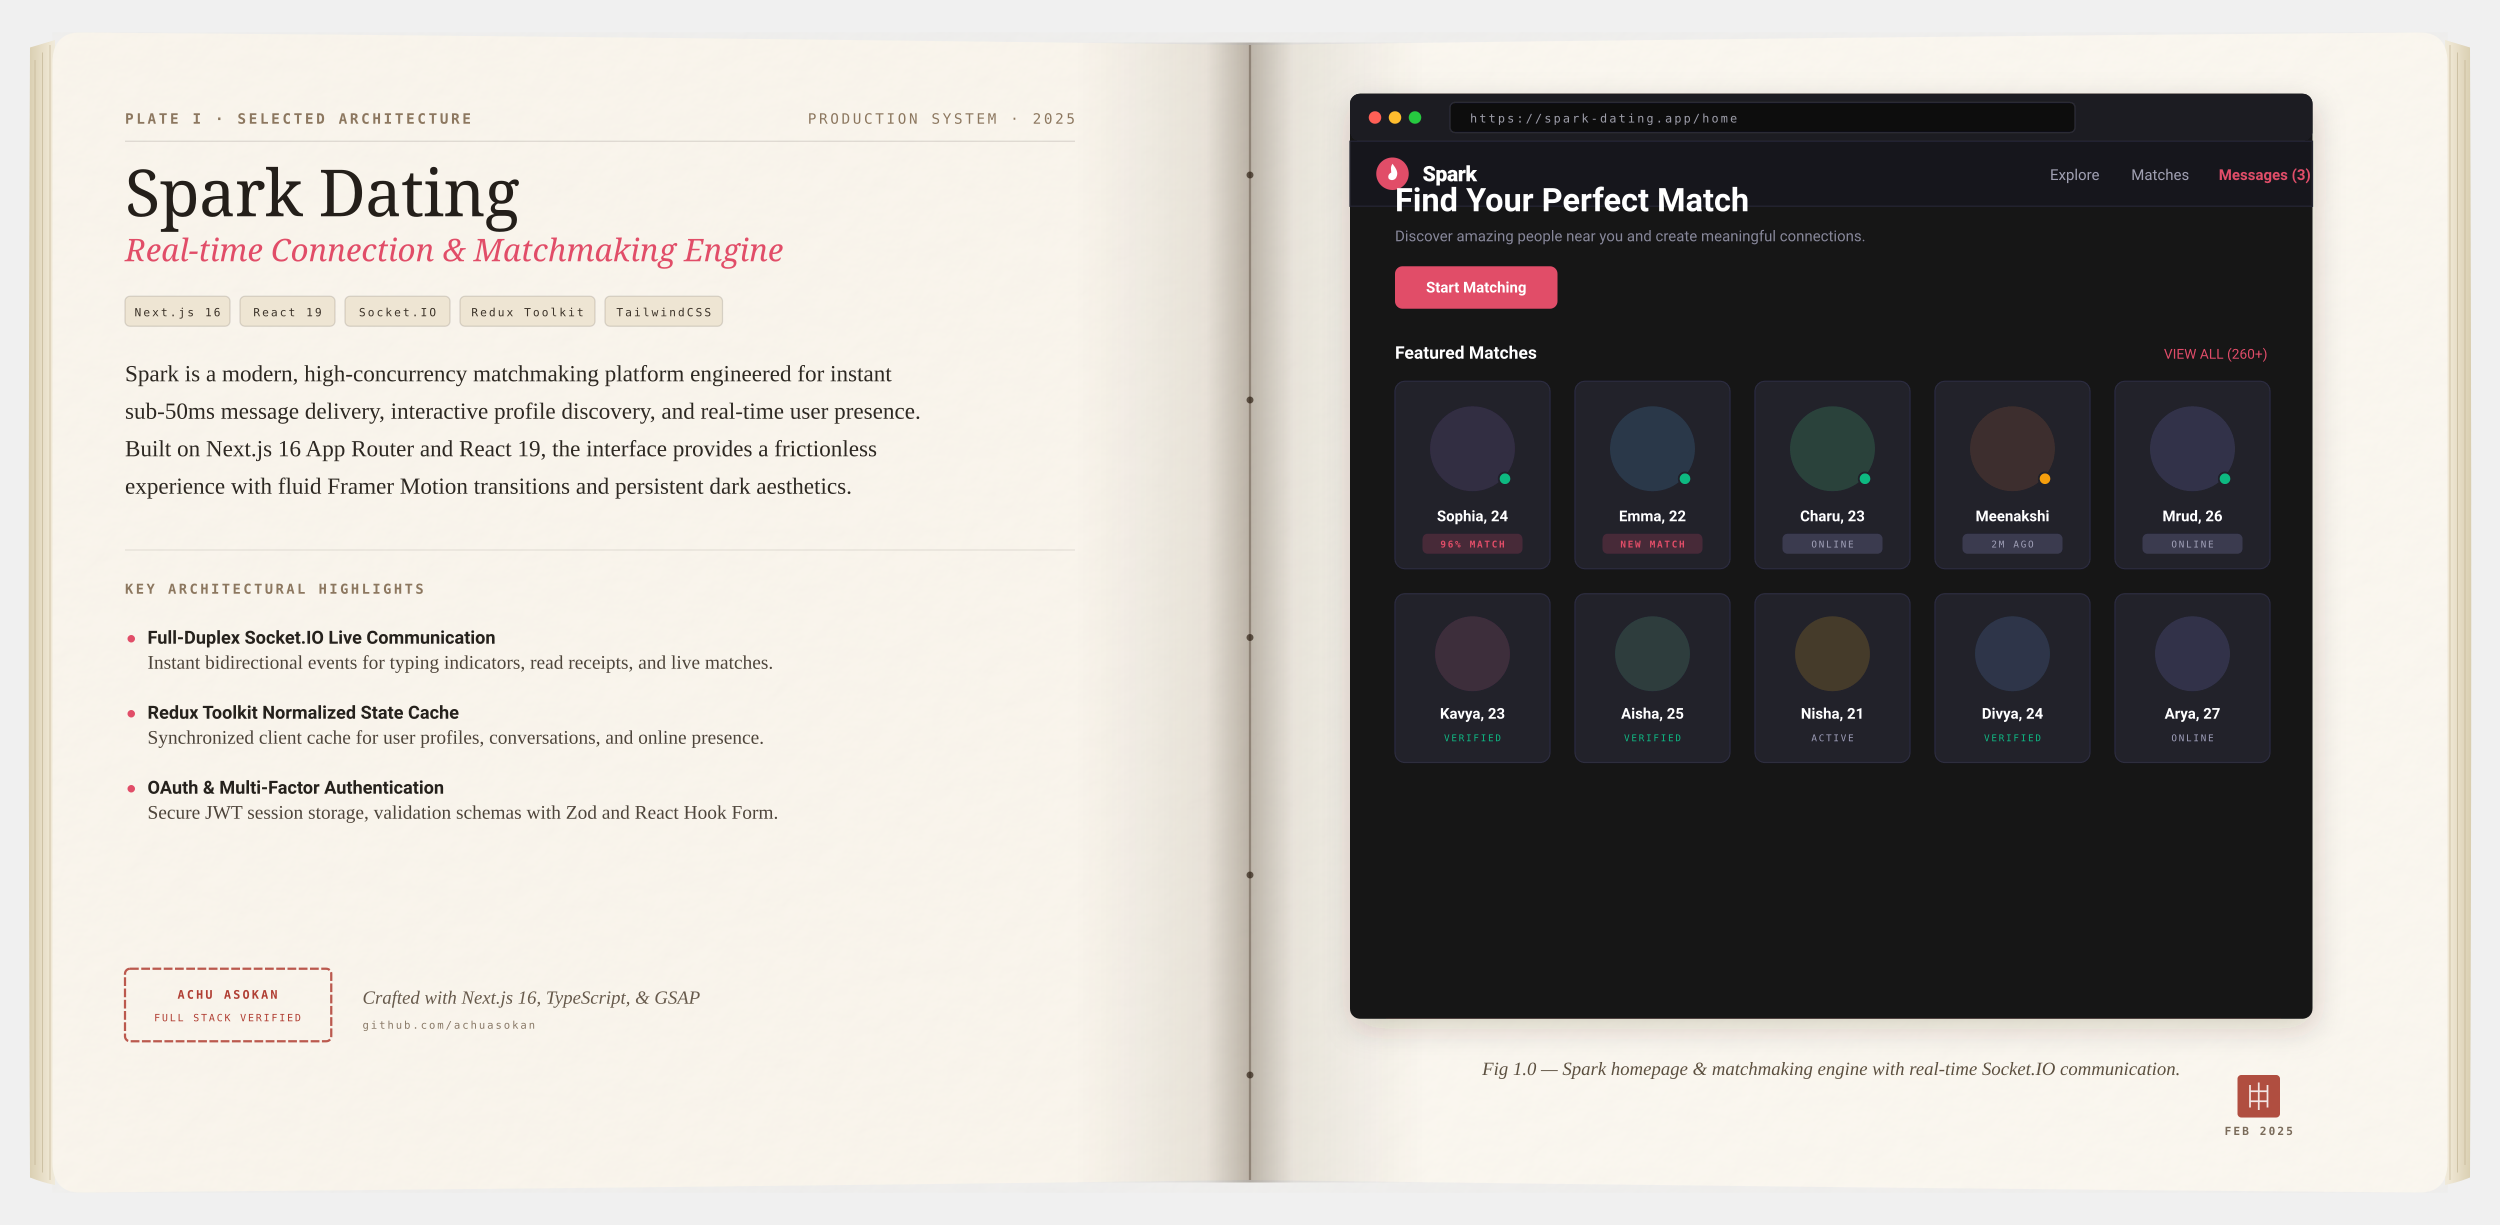
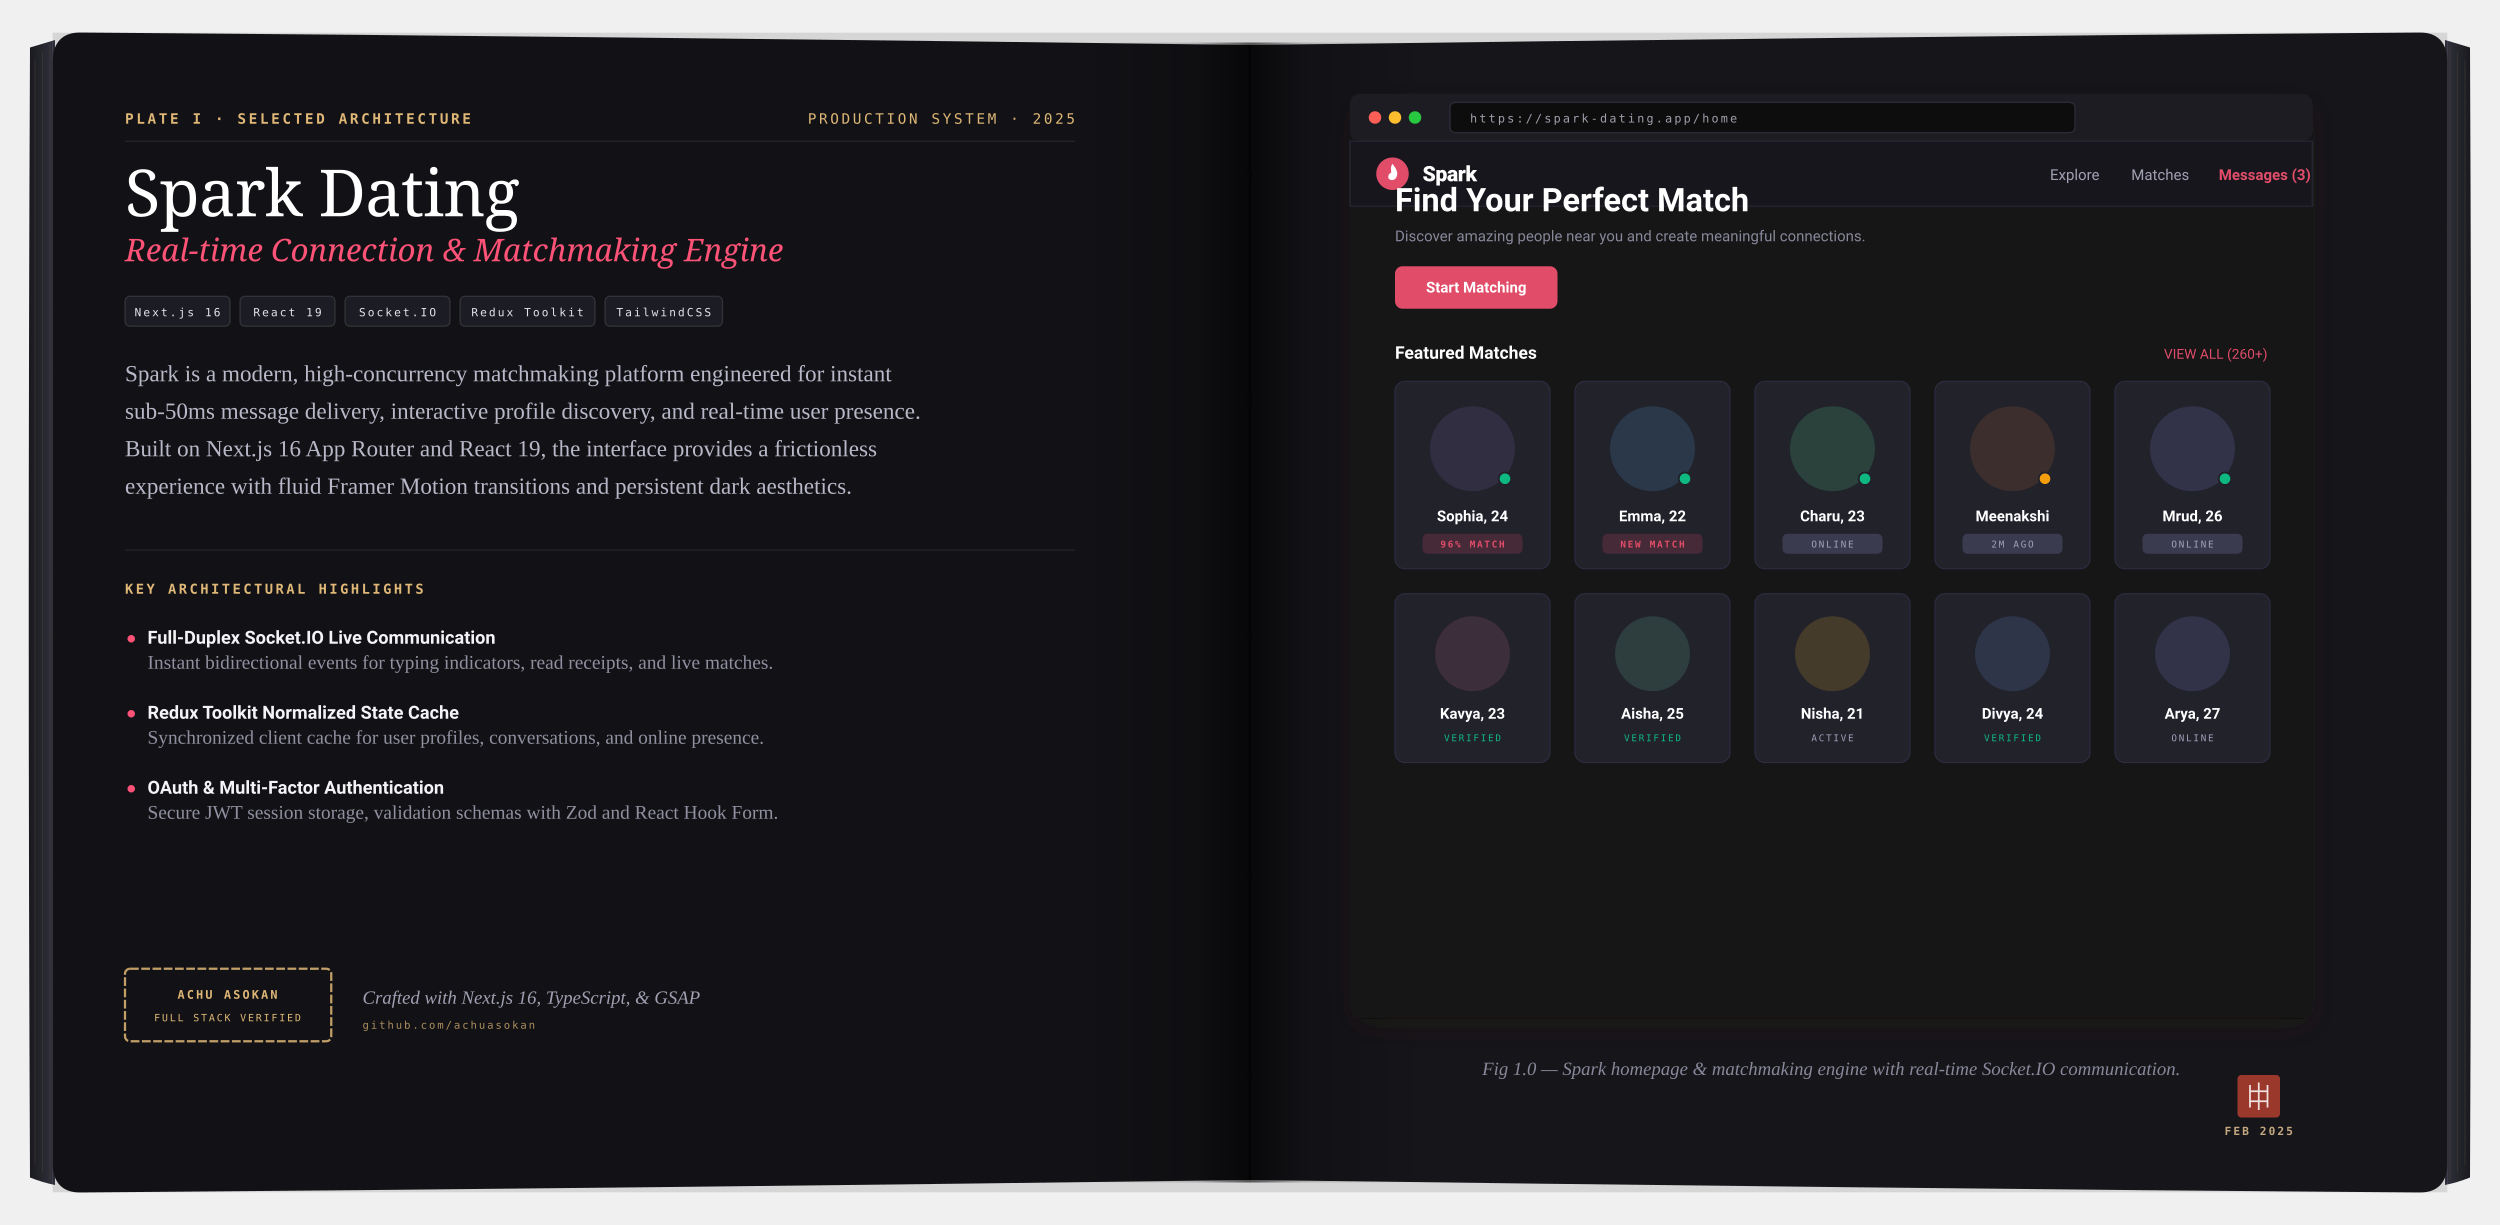
<svg xmlns="http://www.w3.org/2000/svg" viewBox="0 0 2000 980" width="2000" height="980">
  <defs>
    <filter id="paper-grain" x="0" y="0" width="100%" height="100%">
      <feTurbulence type="fractalNoise" baseFrequency="0.04" numOctaves="4" result="noise" />
      <feDiffuseLighting in="noise" lighting-color="#fffdf7" surfaceScale="1.1" result="light">
        <feDistantLight azimuth="65" elevation="55" />
      </feDiffuseLighting>
      <feBlend mode="multiply" in="SourceGraphic" in2="light" />
    </filter>
    <filter id="mounted-shadow" x="-5%" y="-5%" width="112%" height="114%">
      <feDropShadow dx="2" dy="8" stdDeviation="12" flood-color="#3c2c19" flood-opacity="0.18" />
    </filter>
    <linearGradient id="spine-crease-left" x1="0%" y1="0%" x2="100%" y2="0%">
-       <stop offset="0%" stop-color="#342410" stop-opacity="0" />
-       <stop offset="75%" stop-color="#342410" stop-opacity="0.09" />
-       <stop offset="100%" stop-color="#342410" stop-opacity="0.32" />
+       <stop offset="0%" stop-color="#000000" stop-opacity="0" />
+       <stop offset="70%" stop-color="#000000" stop-opacity="0.18" />
+       <stop offset="100%" stop-color="#000000" stop-opacity="0.6" />
    </linearGradient>
    <linearGradient id="spine-crease-right" x1="0%" y1="0%" x2="100%" y2="0%">
-       <stop offset="0%" stop-color="#342410" stop-opacity="0.32" />
-       <stop offset="25%" stop-color="#342410" stop-opacity="0.09" />
-       <stop offset="100%" stop-color="#342410" stop-opacity="0" />
+       <stop offset="0%" stop-color="#000000" stop-opacity="0.6" />
+       <stop offset="30%" stop-color="#000000" stop-opacity="0.18" />
+       <stop offset="100%" stop-color="#000000" stop-opacity="0" />
    </linearGradient>
    <linearGradient id="stack-edge-left" x1="0%" y1="0%" x2="100%" y2="0%">
-       <stop offset="0%" stop-color="#d6caa9" />
-       <stop offset="60%" stop-color="#e8dec6" />
-       <stop offset="100%" stop-color="#f2ebd7" />
+       <stop offset="0%" stop-color="#0e0e13" />
+       <stop offset="60%" stop-color="#1e1e27" />
+       <stop offset="100%" stop-color="#2a2a38" />
    </linearGradient>
    <linearGradient id="stack-edge-right" x1="0%" y1="0%" x2="100%" y2="0%">
-       <stop offset="0%" stop-color="#f2ebd7" />
-       <stop offset="40%" stop-color="#e8dec6" />
-       <stop offset="100%" stop-color="#d6caa9" />
+       <stop offset="0%" stop-color="#2a2a38" />
+       <stop offset="40%" stop-color="#1e1e27" />
+       <stop offset="100%" stop-color="#0e0e13" />
    </linearGradient>
  </defs>
  <style>
    .serif-display { font-family: "Instrument Serif", Georgia, serif; }
    .serif-body { font-family: "Newsreader", "Times New Roman", Georgia, serif; }
    .mono-caps { font-family: ui-monospace, SFMono-Regular, Menlo, monospace; text-transform: uppercase; letter-spacing: 0.18em; }
    .sans { font-family: -apple-system, BlinkMacSystemFont, "Segoe UI", Roboto, sans-serif; }
  </style>
-   <path d="M 24 38 Q 22 490 24 942 Q 34 946 44 948 L 44 32 Q 34 35 24 38 Z" fill="url(#stack-edge-left)" opacity="0.9" />
-   <line x1="28" y1="48" x2="28" y2="932" stroke="#bdae8c" stroke-width="0.8" opacity="0.6" />
-   <line x1="34" y1="42" x2="34" y2="938" stroke="#bdae8c" stroke-width="0.8" opacity="0.6" />
-   <line x1="40" y1="36" x2="40" y2="944" stroke="#bdae8c" stroke-width="0.8" opacity="0.6" />
-   <path d="M 1976 38 Q 1978 490 1976 942 Q 1966 946 1956 948 L 1956 32 Q 1966 35 1976 38 Z" fill="url(#stack-edge-right)" opacity="0.9" />
-   <line x1="1972" y1="48" x2="1972" y2="932" stroke="#bdae8c" stroke-width="0.8" opacity="0.6" />
-   <line x1="1966" y1="42" x2="1966" y2="938" stroke="#bdae8c" stroke-width="0.8" opacity="0.6" />
-   <line x1="1960" y1="36" x2="1960" y2="944" stroke="#bdae8c" stroke-width="0.8" opacity="0.6" />
-   <path d="M 64 26            C 50 26, 42 34, 42 50            L 42 930            C 42 946, 50 954, 64 954            C 340 952, 700 948, 1000 944            L 1000 36            C 700 32, 340 28, 64 26 Z" fill="#fbf7ee" />
-   <path d="M 1000 36            C 1300 32, 1660 28, 1936 26            C 1950 26, 1958 34, 1958 50            L 1958 930            C 1958 946, 1950 954, 1936 954            C 1660 952, 1300 948, 1000 944 Z" fill="#fdf9f2" />
-   <rect x="42" y="26" width="1916" height="928" fill="#fcf8f0" opacity="0.15" filter="url(#paper-grain)" />
+   <path d="M 24 38 Q 22 490 24 942 Q 34 946 44 948 L 44 32 Q 34 35 24 38 Z" fill="url(#stack-edge-left)" opacity="0.95" />
+   <line x1="28" y1="48" x2="28" y2="932" stroke="#4a4032" stroke-width="0.8" opacity="0.5" />
+   <line x1="34" y1="42" x2="34" y2="938" stroke="#4a4032" stroke-width="0.8" opacity="0.5" />
+   <line x1="40" y1="36" x2="40" y2="944" stroke="#4a4032" stroke-width="0.8" opacity="0.5" />
+   <path d="M 1976 38 Q 1978 490 1976 942 Q 1966 946 1956 948 L 1956 32 Q 1966 35 1976 38 Z" fill="url(#stack-edge-right)" opacity="0.95" />
+   <line x1="1972" y1="48" x2="1972" y2="932" stroke="#4a4032" stroke-width="0.8" opacity="0.5" />
+   <line x1="1966" y1="42" x2="1966" y2="938" stroke="#4a4032" stroke-width="0.8" opacity="0.5" />
+   <line x1="1960" y1="36" x2="1960" y2="944" stroke="#4a4032" stroke-width="0.8" opacity="0.5" />
+   <path d="M 64 26            C 50 26, 42 34, 42 50            L 42 930            C 42 946, 50 954, 64 954            C 340 952, 700 948, 1000 944            L 1000 36            C 700 32, 340 28, 64 26 Z" fill="#121217" />
+   <path d="M 1000 36            C 1300 32, 1660 28, 1936 26            C 1950 26, 1958 34, 1958 50            L 1958 930            C 1958 946, 1950 954, 1936 954            C 1660 952, 1300 948, 1000 944 Z" fill="#15151b" />
+   <rect x="42" y="26" width="1916" height="928" fill="#0b0b0f" opacity="0.12" filter="url(#paper-grain)" />
  <rect x="860" y="34" width="140" height="912" fill="url(#spine-crease-left)" />
  <rect x="1000" y="34" width="140" height="912" fill="url(#spine-crease-right)" />
-   <line x1="1000" y1="36" x2="1000" y2="944" stroke="#322212" stroke-opacity="0.32" stroke-width="1.8" />
-   <circle cx="1000" cy="140" r="2.8" fill="#25170b" opacity="0.65" />
-   <circle cx="1000" cy="320" r="2.8" fill="#25170b" opacity="0.65" />
-   <circle cx="1000" cy="510" r="2.8" fill="#25170b" opacity="0.65" />
-   <circle cx="1000" cy="700" r="2.8" fill="#25170b" opacity="0.65" />
-   <circle cx="1000" cy="860" r="2.8" fill="#25170b" opacity="0.65" />
+   <line x1="1000" y1="36" x2="1000" y2="944" stroke="#000000" stroke-opacity="0.6" stroke-width="1.8" />
+   <circle cx="1000" cy="140" r="2.8" fill="#050508" opacity="0.9" />
+   <circle cx="1000" cy="320" r="2.8" fill="#050508" opacity="0.9" />
+   <circle cx="1000" cy="510" r="2.8" fill="#050508" opacity="0.9" />
+   <circle cx="1000" cy="700" r="2.8" fill="#050508" opacity="0.9" />
+   <circle cx="1000" cy="860" r="2.8" fill="#050508" opacity="0.9" />
  <g transform="translate(100, 75)">
-     <text x="0" y="24" class="mono-caps" font-size="11.5" fill="#8c775f" font-weight="600">PLATE I · SELECTED ARCHITECTURE</text>
-     <text x="760" y="24" class="mono-caps" font-size="11.5" fill="#8c775f" text-anchor="end">PRODUCTION SYSTEM · 2025</text>
-     <line x1="0" y1="38" x2="760" y2="38" stroke="#2b2721" stroke-opacity="0.14" stroke-width="1" />
-     <text x="0" y="98" class="serif-display" font-size="52" fill="#241f1a" letter-spacing="-0.01em">Spark Dating</text>
-     <text x="0" y="134" class="serif-display" font-style="italic" font-size="25" fill="#e14d68">Real-time Connection &amp; Matchmaking Engine</text>
+     <text x="0" y="24" class="mono-caps" font-size="11.5" fill="#dfb776" font-weight="600">PLATE I · SELECTED ARCHITECTURE</text>
+     <text x="760" y="24" class="mono-caps" font-size="11.5" fill="#dfb776" text-anchor="end">PRODUCTION SYSTEM · 2025</text>
+     <line x1="0" y1="38" x2="760" y2="38" stroke="#ffffff" stroke-opacity="0.09" stroke-width="1" />
+     <text x="0" y="98" class="serif-display" font-size="52" fill="#ffffff" letter-spacing="-0.01em">Spark Dating</text>
+     <text x="0" y="134" class="serif-display" font-style="italic" font-size="25" fill="#ff5277">Real-time Connection &amp; Matchmaking Engine</text>
    <g transform="translate(0, 162)">
-       <rect x="0" y="0" width="84" height="24" rx="4" fill="#eee5d3" stroke="#2b2721" stroke-opacity="0.15" />
-       <text x="42" y="16" class="mono-caps" font-size="9" fill="#3b3228" text-anchor="middle">Next.js 16</text>
-       <rect x="92" y="0" width="76" height="24" rx="4" fill="#eee5d3" stroke="#2b2721" stroke-opacity="0.15" />
-       <text x="130" y="16" class="mono-caps" font-size="9" fill="#3b3228" text-anchor="middle">React 19</text>
-       <rect x="176" y="0" width="84" height="24" rx="4" fill="#eee5d3" stroke="#2b2721" stroke-opacity="0.15" />
-       <text x="218" y="16" class="mono-caps" font-size="9" fill="#3b3228" text-anchor="middle">Socket.IO</text>
-       <rect x="268" y="0" width="108" height="24" rx="4" fill="#eee5d3" stroke="#2b2721" stroke-opacity="0.15" />
-       <text x="322" y="16" class="mono-caps" font-size="9" fill="#3b3228" text-anchor="middle">Redux Toolkit</text>
-       <rect x="384" y="0" width="94" height="24" rx="4" fill="#eee5d3" stroke="#2b2721" stroke-opacity="0.15" />
-       <text x="431" y="16" class="mono-caps" font-size="9" fill="#3b3228" text-anchor="middle">TailwindCSS</text>
-     </g>
-     <g transform="translate(0, 230)" class="serif-body" font-size="18.5" fill="#2d2822">
+       <rect x="0" y="0" width="84" height="24" rx="4" fill="#1c1c24" stroke="#ffffff" stroke-opacity="0.12" />
+       <text x="42" y="16" class="mono-caps" font-size="9" fill="#e4e4eb" text-anchor="middle">Next.js 16</text>
+       <rect x="92" y="0" width="76" height="24" rx="4" fill="#1c1c24" stroke="#ffffff" stroke-opacity="0.12" />
+       <text x="130" y="16" class="mono-caps" font-size="9" fill="#e4e4eb" text-anchor="middle">React 19</text>
+       <rect x="176" y="0" width="84" height="24" rx="4" fill="#1c1c24" stroke="#ffffff" stroke-opacity="0.12" />
+       <text x="218" y="16" class="mono-caps" font-size="9" fill="#e4e4eb" text-anchor="middle">Socket.IO</text>
+       <rect x="268" y="0" width="108" height="24" rx="4" fill="#1c1c24" stroke="#ffffff" stroke-opacity="0.12" />
+       <text x="322" y="16" class="mono-caps" font-size="9" fill="#e4e4eb" text-anchor="middle">Redux Toolkit</text>
+       <rect x="384" y="0" width="94" height="24" rx="4" fill="#1c1c24" stroke="#ffffff" stroke-opacity="0.12" />
+       <text x="431" y="16" class="mono-caps" font-size="9" fill="#e4e4eb" text-anchor="middle">TailwindCSS</text>
+     </g>
+     <g transform="translate(0, 230)" class="serif-body" font-size="18.5" fill="#b8b8c8">
      <text x="0" y="0" line-height="1.65">Spark is a modern, high-concurrency matchmaking platform engineered for instant</text>
      <text x="0" y="30">sub-50ms message delivery, interactive profile discovery, and real-time user presence.</text>
      <text x="0" y="60">Built on Next.js 16 App Router and React 19, the interface provides a frictionless</text>
      <text x="0" y="90">experience with fluid Framer Motion transitions and persistent dark aesthetics.</text>
    </g>
-     <line x1="0" y1="365" x2="760" y2="365" stroke="#2b2721" stroke-opacity="0.1" stroke-width="1" />
+     <line x1="0" y1="365" x2="760" y2="365" stroke="#ffffff" stroke-opacity="0.08" stroke-width="1" />
    <g transform="translate(0, 400)">
-       <text x="0" y="0" class="mono-caps" font-size="11" fill="#8c775f" font-weight="600">KEY ARCHITECTURAL HIGHLIGHTS</text>
+       <text x="0" y="0" class="mono-caps" font-size="11" fill="#dfb776" font-weight="600">KEY ARCHITECTURAL HIGHLIGHTS</text>
      <g transform="translate(0, 28)">
-         <circle cx="5" cy="8" r="3" fill="#e14d68" />
-         <text x="18" y="12" class="sans" font-size="14.5" font-weight="600" fill="#25211c">Full-Duplex Socket.IO Live Communication</text>
-         <text x="18" y="32" class="serif-body" font-size="15.5" fill="#4d443a">Instant bidirectional events for typing indicators, read receipts, and live matches.</text>
+         <circle cx="5" cy="8" r="3" fill="#ff5277" />
+         <text x="18" y="12" class="sans" font-size="14.5" font-weight="600" fill="#f4f4f7">Full-Duplex Socket.IO Live Communication</text>
+         <text x="18" y="32" class="serif-body" font-size="15.5" fill="#9090a0">Instant bidirectional events for typing indicators, read receipts, and live matches.</text>
      </g>
      <g transform="translate(0, 88)">
-         <circle cx="5" cy="8" r="3" fill="#e14d68" />
-         <text x="18" y="12" class="sans" font-size="14.5" font-weight="600" fill="#25211c">Redux Toolkit Normalized State Cache</text>
-         <text x="18" y="32" class="serif-body" font-size="15.5" fill="#4d443a">Synchronized client cache for user profiles, conversations, and online presence.</text>
+         <circle cx="5" cy="8" r="3" fill="#ff5277" />
+         <text x="18" y="12" class="sans" font-size="14.5" font-weight="600" fill="#f4f4f7">Redux Toolkit Normalized State Cache</text>
+         <text x="18" y="32" class="serif-body" font-size="15.5" fill="#9090a0">Synchronized client cache for user profiles, conversations, and online presence.</text>
      </g>
      <g transform="translate(0, 148)">
-         <circle cx="5" cy="8" r="3" fill="#e14d68" />
-         <text x="18" y="12" class="sans" font-size="14.5" font-weight="600" fill="#25211c">OAuth &amp; Multi-Factor Authentication</text>
-         <text x="18" y="32" class="serif-body" font-size="15.5" fill="#4d443a">Secure JWT session storage, validation schemas with Zod and React Hook Form.</text>
+         <circle cx="5" cy="8" r="3" fill="#ff5277" />
+         <text x="18" y="12" class="sans" font-size="14.5" font-weight="600" fill="#f4f4f7">OAuth &amp; Multi-Factor Authentication</text>
+         <text x="18" y="32" class="serif-body" font-size="15.5" fill="#9090a0">Secure JWT session storage, validation schemas with Zod and React Hook Form.</text>
      </g>
    </g>
    <g transform="translate(0, 700)">
-       <rect x="0" y="0" width="165" height="58" rx="4" fill="none" stroke="#b03e33" stroke-width="1.8" stroke-dasharray="7 2" opacity="0.85" />
-       <text x="82" y="24" class="mono-caps" font-size="9.5" fill="#b03e33" text-anchor="middle" font-weight="700">ACHU ASOKAN</text>
-       <text x="82" y="42" class="mono-caps" font-size="8" fill="#b03e33" text-anchor="middle">FULL STACK VERIFIED</text>
-       <text x="190" y="28" class="serif-body" font-size="15" font-style="italic" fill="#66594b">Crafted with Next.js 16, TypeScript, &amp; GSAP</text>
-       <text x="190" y="48" class="mono-caps" font-size="8.5" fill="#887866">github.com/achuasokan</text>
+       <rect x="0" y="0" width="165" height="58" rx="4" fill="none" stroke="#dfb776" stroke-width="1.8" stroke-dasharray="7 2" opacity="0.85" />
+       <text x="82" y="24" class="mono-caps" font-size="9.5" fill="#dfb776" text-anchor="middle" font-weight="700">ACHU ASOKAN</text>
+       <text x="82" y="42" class="mono-caps" font-size="8" fill="#dfb776" text-anchor="middle">FULL STACK VERIFIED</text>
+       <text x="190" y="28" class="serif-body" font-size="15" font-style="italic" fill="#a0a0b2">Crafted with Next.js 16, TypeScript, &amp; GSAP</text>
+       <text x="190" y="48" class="mono-caps" font-size="8.5" fill="#dfb776" opacity="0.75">github.com/achuasokan</text>
    </g>
  </g>
  <g transform="translate(1080, 75)">
    <g filter="url(#mounted-shadow)">
      <rect x="0" y="0" width="770" height="740" rx="8" fill="#141417" />
      <rect x="0" y="0" width="770" height="38" rx="8" fill="#1e1e24" />
      <circle cx="20" cy="19" r="5" fill="#ff5f56" />
      <circle cx="36" cy="19" r="5" fill="#ffbd2e" />
      <circle cx="52" cy="19" r="5" fill="#27c93f" />
      <rect x="80" y="7" width="500" height="24" rx="4" fill="#0d0d10" stroke="#2c2c36" stroke-width="1" />
      <text x="96" y="23" class="mono-caps" font-size="9.5" fill="#9e9ea8">https://spark-dating.app/home</text>
      <g transform="translate(0, 38)">
        <rect x="0" y="0" width="770" height="52" fill="#18181f" stroke="#262632" stroke-width="1" />
        <circle cx="34" cy="26" r="13" fill="#e14d68" />
        <path d="M34,18 C37,22 39,25 37,29 C36,31 33,32 31,30 C30,28 31,26 33,25 C33,23 32,21 34,18 Z" fill="#ffffff" />
        <text x="58" y="32" class="sans" font-size="17" font-weight="800" fill="#ffffff" letter-spacing="-0.02em">Spark</text>
        <g transform="translate(560, 26)" class="sans" font-size="12" fill="#a0a0b2">
          <text x="0" y="5">Explore</text>
          <text x="65" y="5">Matches</text>
          <text x="135" y="5" fill="#e14d68" font-weight="600">Messages (3)</text>
        </g>
        <g transform="translate(36, 32)">
          <text x="0" y="24" class="sans" font-size="26" font-weight="700" fill="#ffffff">Find Your Perfect Match</text>
          <text x="0" y="48" class="sans" font-size="12" fill="#888899">Discover amazing people near you and create meaningful connections.</text>
          <rect x="0" y="68" width="130" height="34" rx="6" fill="#e14d68" />
          <text x="65" y="89" class="sans" font-size="12" font-weight="600" fill="#ffffff" text-anchor="middle">Start Matching</text>
          <text x="0" y="142" class="sans" font-size="14" font-weight="600" fill="#ffffff">Featured Matches</text>
          <text x="698" y="142" class="sans" font-size="11" fill="#e14d68" text-anchor="end">VIEW ALL (260+)</text>
          <g transform="translate(0, 160)">
            <g transform="translate(0, 0)">
              <rect x="0" y="0" width="124" height="150" rx="8" fill="#20202b" stroke="#2d2d3e" stroke-width="1" />
              <circle cx="62" cy="54" r="34" fill="#322d42" />
              <circle cx="88" cy="78" r="5" fill="#10b981" stroke="#20202b" stroke-width="1.5" />
              <text x="62" y="112" class="sans" font-size="12" font-weight="700" fill="#ffffff" text-anchor="middle">Sophia, 24</text>
              <rect x="22" y="122" width="80" height="16" rx="4" fill="#e14d68" opacity="0.2" />
              <text x="62" y="133" class="mono-caps" font-size="7.5" fill="#e14d68" text-anchor="middle" font-weight="700">96% MATCH</text>
            </g>
            <g transform="translate(144, 0)">
              <rect x="0" y="0" width="124" height="150" rx="8" fill="#20202b" stroke="#2d2d3e" stroke-width="1" />
              <circle cx="62" cy="54" r="34" fill="#2a3848" />
              <circle cx="88" cy="78" r="5" fill="#10b981" stroke="#20202b" stroke-width="1.5" />
              <text x="62" y="112" class="sans" font-size="12" font-weight="700" fill="#ffffff" text-anchor="middle">Emma, 22</text>
              <rect x="22" y="122" width="80" height="16" rx="4" fill="#e14d68" opacity="0.2" />
              <text x="62" y="133" class="mono-caps" font-size="7.5" fill="#e14d68" text-anchor="middle" font-weight="700">NEW MATCH</text>
            </g>
            <g transform="translate(288, 0)">
              <rect x="0" y="0" width="124" height="150" rx="8" fill="#20202b" stroke="#2d2d3e" stroke-width="1" />
              <circle cx="62" cy="54" r="34" fill="#2a423b" />
              <circle cx="88" cy="78" r="5" fill="#10b981" stroke="#20202b" stroke-width="1.5" />
              <text x="62" y="112" class="sans" font-size="12" font-weight="700" fill="#ffffff" text-anchor="middle">Charu, 23</text>
              <rect x="22" y="122" width="80" height="16" rx="4" fill="#3b3b4f" />
              <text x="62" y="133" class="mono-caps" font-size="7.5" fill="#a0a0b8" text-anchor="middle">ONLINE</text>
            </g>
            <g transform="translate(432, 0)">
              <rect x="0" y="0" width="124" height="150" rx="8" fill="#20202b" stroke="#2d2d3e" stroke-width="1" />
              <circle cx="62" cy="54" r="34" fill="#3c2f2d" />
              <circle cx="88" cy="78" r="5" fill="#f59e0b" stroke="#20202b" stroke-width="1.5" />
              <text x="62" y="112" class="sans" font-size="12" font-weight="700" fill="#ffffff" text-anchor="middle">Meenakshi</text>
              <rect x="22" y="122" width="80" height="16" rx="4" fill="#3b3b4f" />
              <text x="62" y="133" class="mono-caps" font-size="7.5" fill="#a0a0b8" text-anchor="middle">2M AGO</text>
            </g>
            <g transform="translate(576, 0)">
              <rect x="0" y="0" width="124" height="150" rx="8" fill="#20202b" stroke="#2d2d3e" stroke-width="1" />
              <circle cx="62" cy="54" r="34" fill="#323348" />
              <circle cx="88" cy="78" r="5" fill="#10b981" stroke="#20202b" stroke-width="1.5" />
              <text x="62" y="112" class="sans" font-size="12" font-weight="700" fill="#ffffff" text-anchor="middle">Mrud, 26</text>
              <rect x="22" y="122" width="80" height="16" rx="4" fill="#3b3b4f" />
              <text x="62" y="133" class="mono-caps" font-size="7.5" fill="#a0a0b8" text-anchor="middle">ONLINE</text>
            </g>
          </g>
          <g transform="translate(0, 330)">
            <g transform="translate(0, 0)">
              <rect x="0" y="0" width="124" height="135" rx="8" fill="#20202b" stroke="#2d2d3e" stroke-width="1" />
              <circle cx="62" cy="48" r="30" fill="#3e2d3b" />
              <text x="62" y="100" class="sans" font-size="12" font-weight="700" fill="#ffffff" text-anchor="middle">Kavya, 23</text>
              <text x="62" y="118" class="mono-caps" font-size="7.5" fill="#10b981" text-anchor="middle">VERIFIED</text>
            </g>
            <g transform="translate(144, 0)">
              <rect x="0" y="0" width="124" height="135" rx="8" fill="#20202b" stroke="#2d2d3e" stroke-width="1" />
              <circle cx="62" cy="48" r="30" fill="#2d3d3d" />
              <text x="62" y="100" class="sans" font-size="12" font-weight="700" fill="#ffffff" text-anchor="middle">Aisha, 25</text>
              <text x="62" y="118" class="mono-caps" font-size="7.5" fill="#10b981" text-anchor="middle">VERIFIED</text>
            </g>
            <g transform="translate(288, 0)">
              <rect x="0" y="0" width="124" height="135" rx="8" fill="#20202b" stroke="#2d2d3e" stroke-width="1" />
              <circle cx="62" cy="48" r="30" fill="#443a2b" />
              <text x="62" y="100" class="sans" font-size="12" font-weight="700" fill="#ffffff" text-anchor="middle">Nisha, 21</text>
              <text x="62" y="118" class="mono-caps" font-size="7.5" fill="#a0a0b8" text-anchor="middle">ACTIVE</text>
            </g>
            <g transform="translate(432, 0)">
              <rect x="0" y="0" width="124" height="135" rx="8" fill="#20202b" stroke="#2d2d3e" stroke-width="1" />
              <circle cx="62" cy="48" r="30" fill="#2d3648" />
              <text x="62" y="100" class="sans" font-size="12" font-weight="700" fill="#ffffff" text-anchor="middle">Divya, 24</text>
              <text x="62" y="118" class="mono-caps" font-size="7.5" fill="#10b981" text-anchor="middle">VERIFIED</text>
            </g>
            <g transform="translate(576, 0)">
              <rect x="0" y="0" width="124" height="135" rx="8" fill="#20202b" stroke="#2d2d3e" stroke-width="1" />
              <circle cx="62" cy="48" r="30" fill="#323348" />
              <text x="62" y="100" class="sans" font-size="12" font-weight="700" fill="#ffffff" text-anchor="middle">Arya, 27</text>
              <text x="62" y="118" class="mono-caps" font-size="7.5" fill="#a0a0b8" text-anchor="middle">ONLINE</text>
            </g>
          </g>
        </g>
      </g>
    </g>
-     <text x="385" y="785" class="serif-body" font-size="15" font-style="italic" fill="#5c5040" text-anchor="middle">
+     <text x="385" y="785" class="serif-body" font-size="15" font-style="italic" fill="#88889a" text-anchor="middle">
      Fig 1.0 — Spark homepage &amp; matchmaking engine with real-time Socket.IO communication.
    </text>
    <g transform="translate(710, 785)">
      <rect x="0" y="0" width="34" height="34" rx="3" fill="#a83c2e" opacity="0.9" />
      <path d="M17,6 L17,28 M10,13 L24,13 M10,21 L24,21 M10,8 L10,26 M24,8 L24,26" stroke="#ffffff" stroke-width="1.4" opacity="0.85" />
-       <text x="17" y="48" class="mono-caps" font-size="9" fill="#7a6b5a" text-anchor="middle" font-weight="600">FEB 2025</text>
+       <text x="17" y="48" class="mono-caps" font-size="9" fill="#c5a880" text-anchor="middle" font-weight="600">FEB 2025</text>
    </g>
  </g>
</svg>
